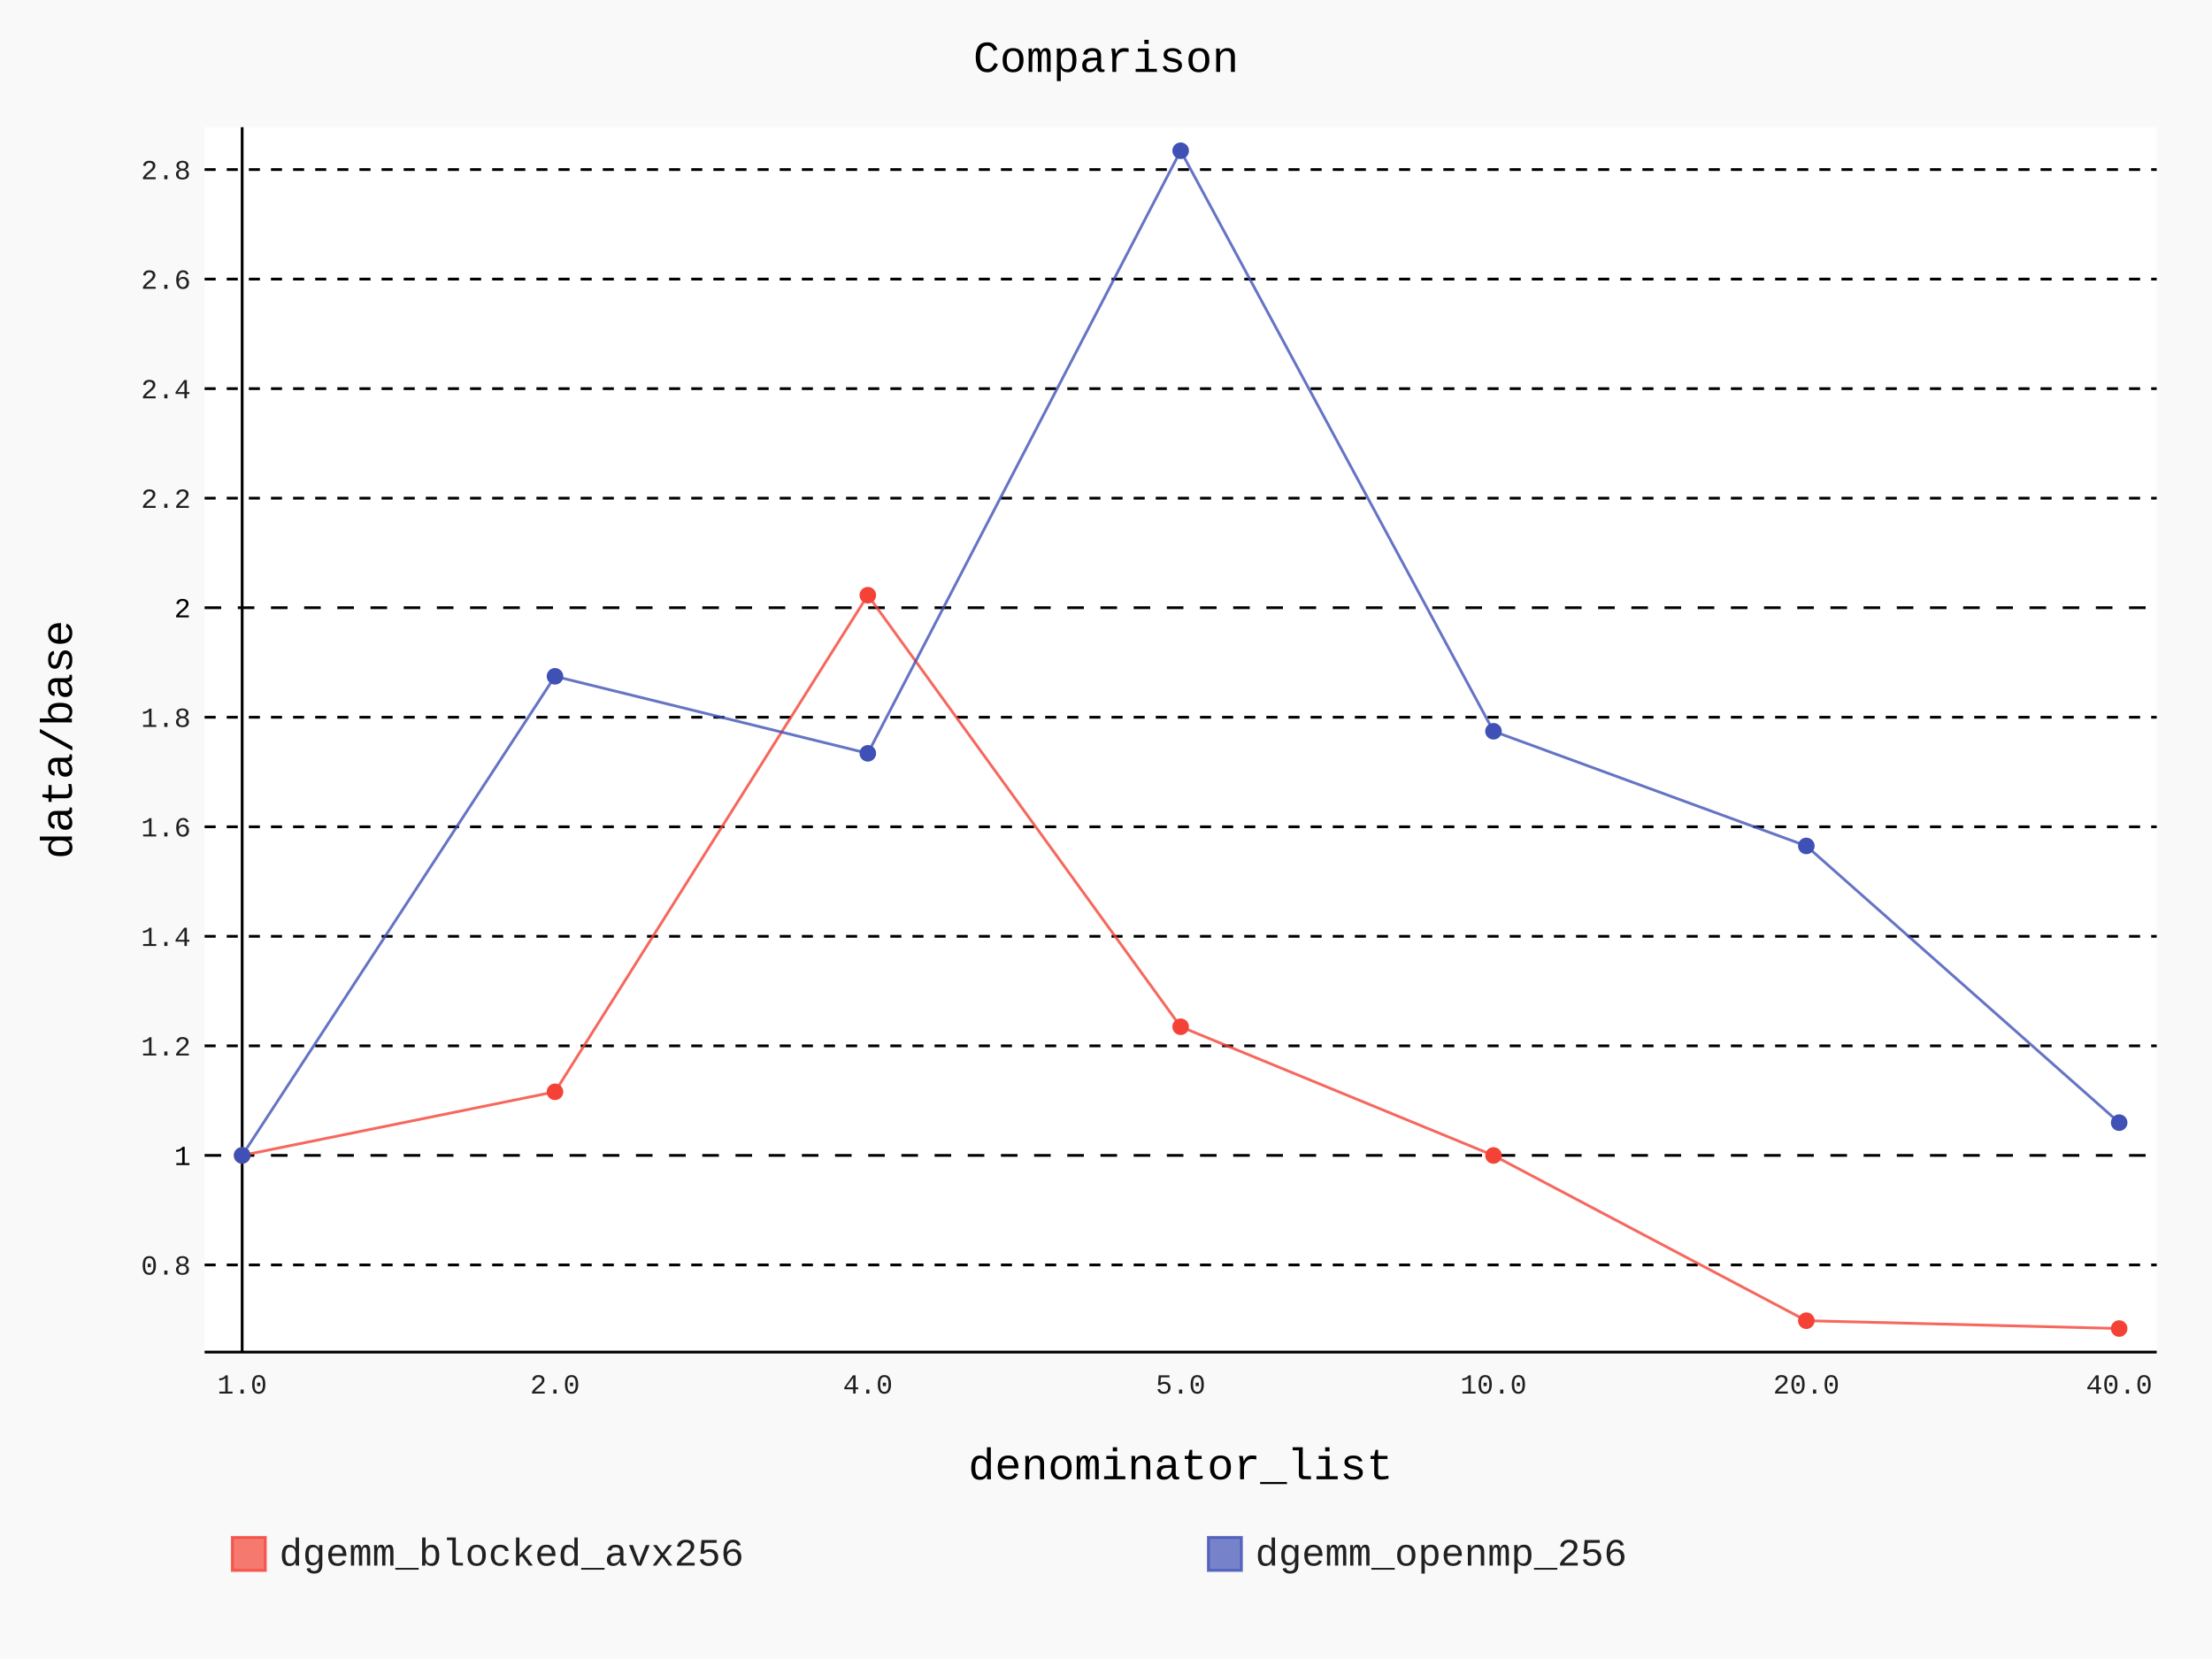
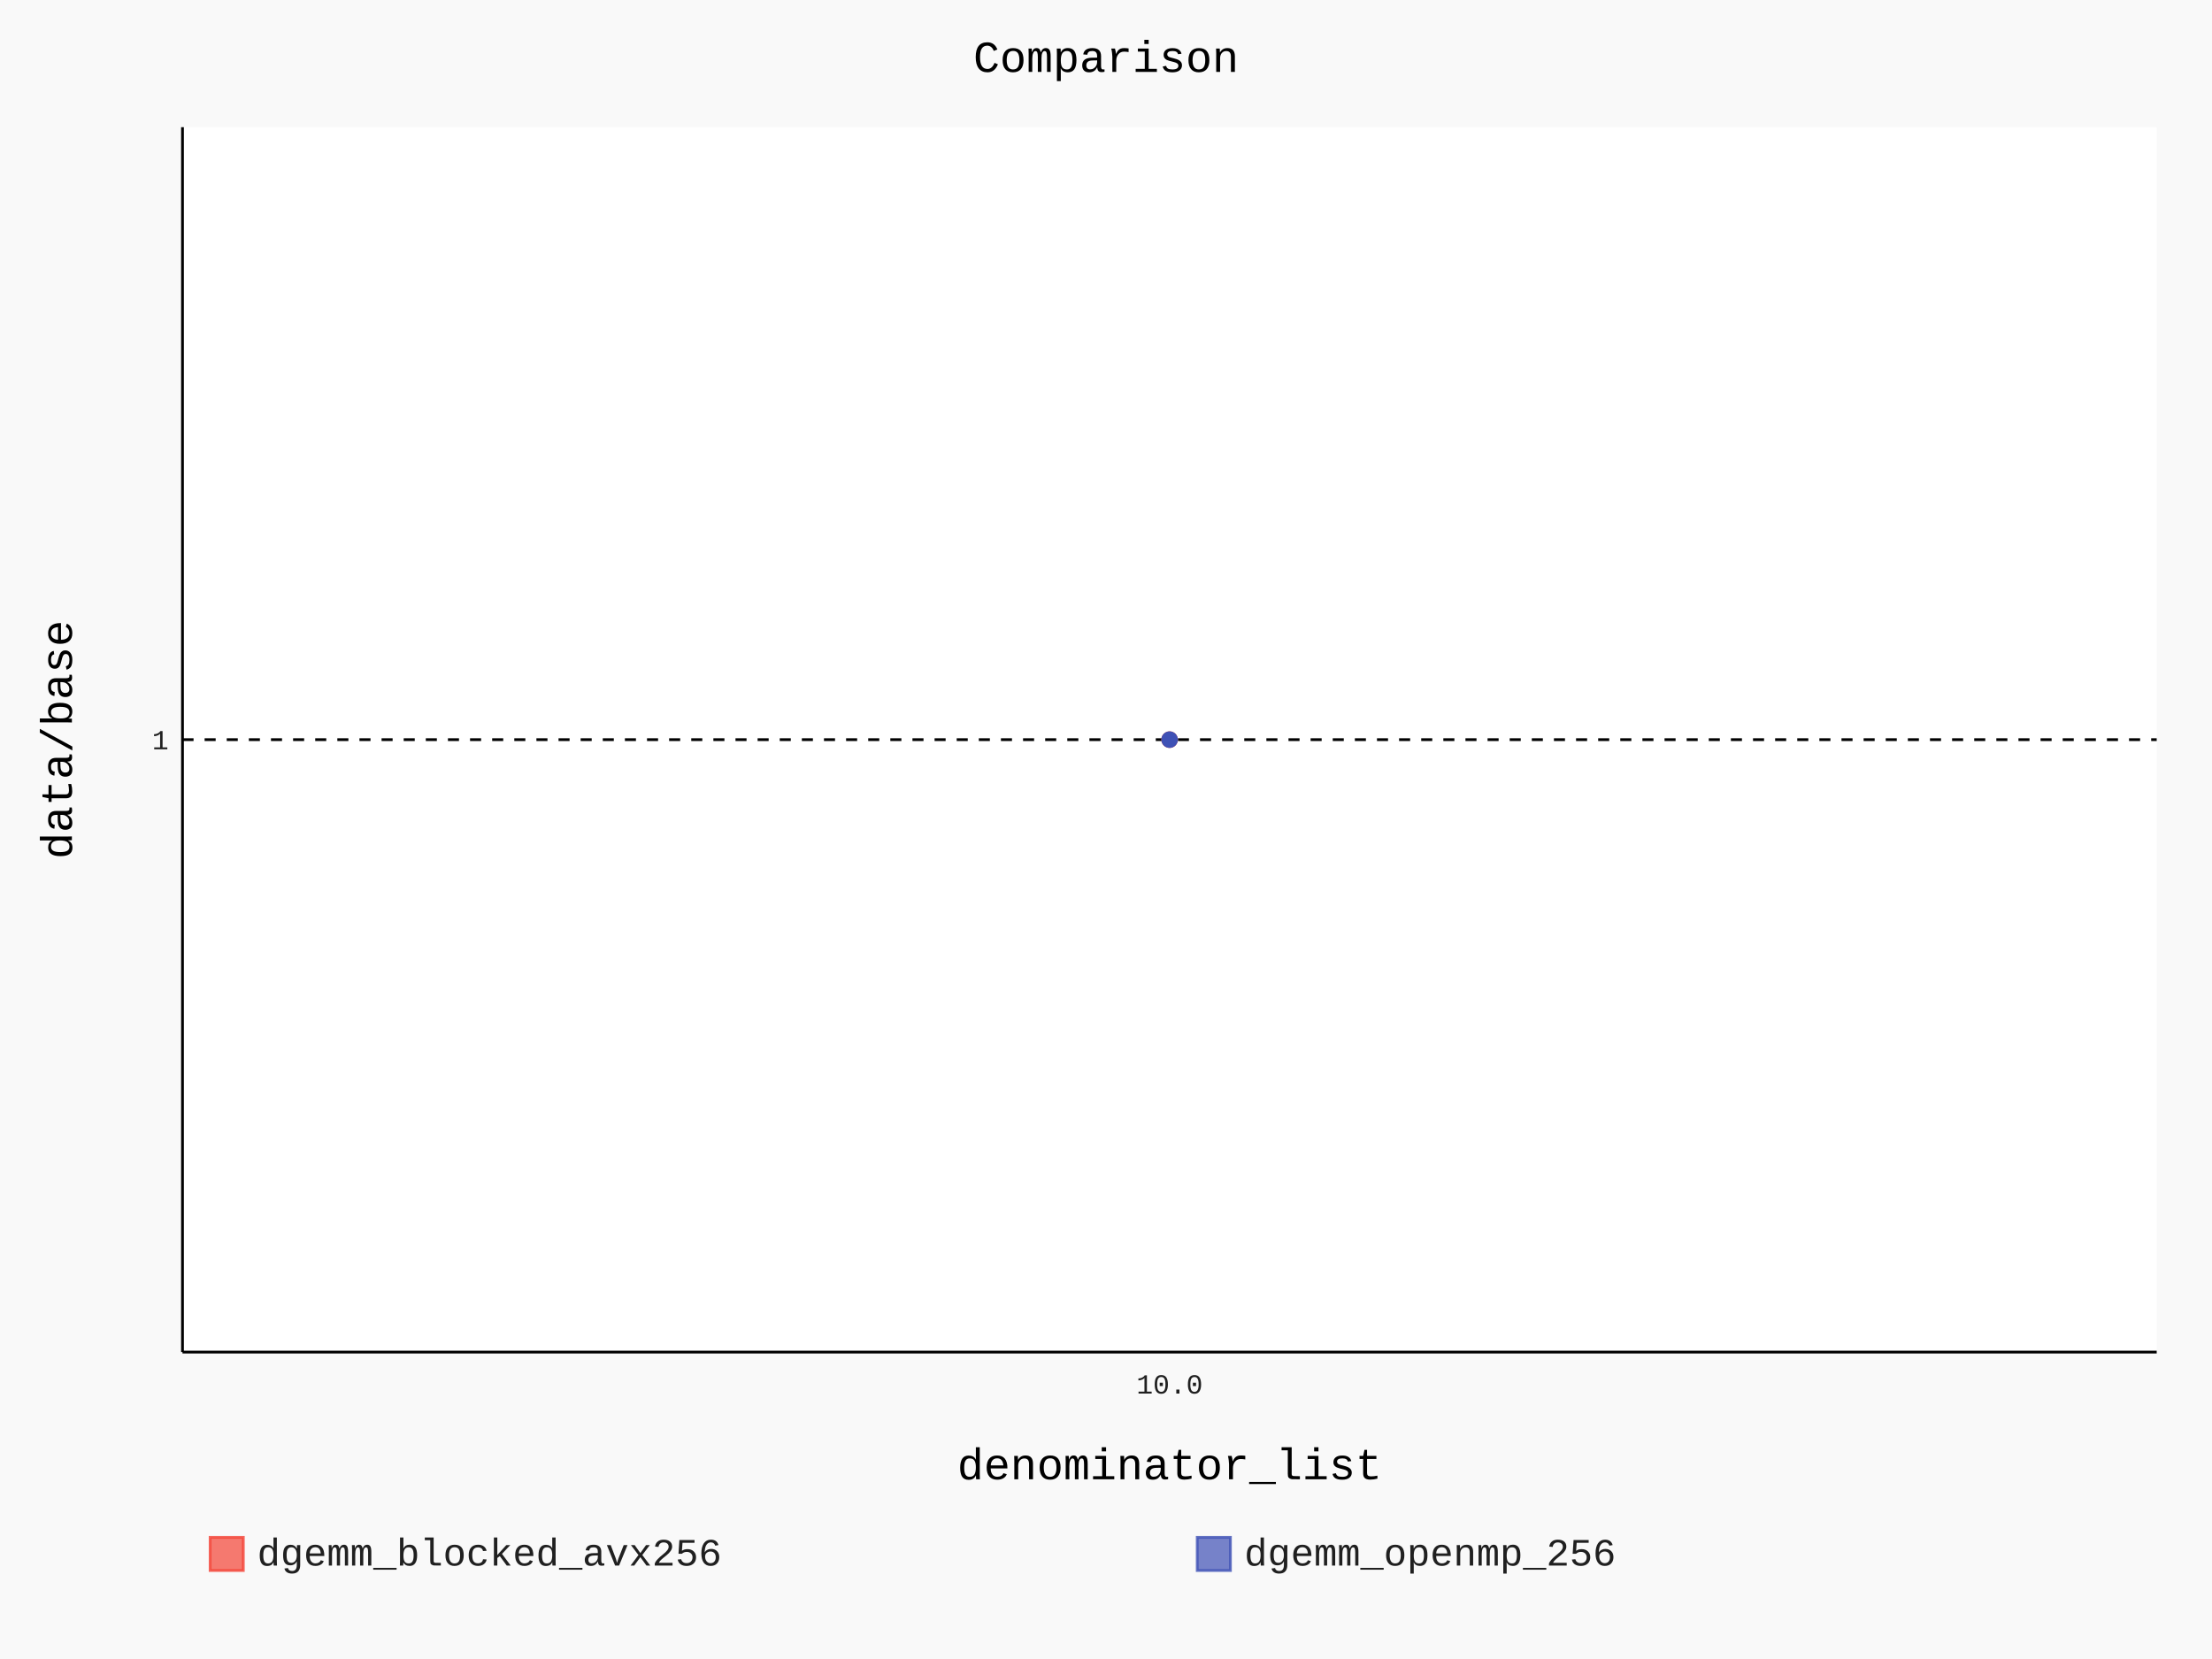
- <svg xmlns="http://www.w3.org/2000/svg" id="chart-37c00d6b-cbca-4cd6-acf3-2c5ea2961d63" class="pygal-chart" viewBox="0 0 800 600">
+ <svg xmlns="http://www.w3.org/2000/svg" id="chart-632fde57-b09f-4714-81ef-dfed9ee01eec" class="pygal-chart" viewBox="0 0 800 600">
  <defs>
-     <style type="text/css">#chart-37c00d6b-cbca-4cd6-acf3-2c5ea2961d63{-webkit-user-select:none;-webkit-font-smoothing:antialiased;font-family:Consolas,"Liberation Mono",Menlo,Courier,monospace}#chart-37c00d6b-cbca-4cd6-acf3-2c5ea2961d63 .title{font-family:Consolas,"Liberation Mono",Menlo,Courier,monospace;font-size:16px}#chart-37c00d6b-cbca-4cd6-acf3-2c5ea2961d63 .legends .legend text{font-family:Consolas,"Liberation Mono",Menlo,Courier,monospace;font-size:14px}#chart-37c00d6b-cbca-4cd6-acf3-2c5ea2961d63 .axis text{font-family:Consolas,"Liberation Mono",Menlo,Courier,monospace;font-size:10px}#chart-37c00d6b-cbca-4cd6-acf3-2c5ea2961d63 .axis text.major{font-family:Consolas,"Liberation Mono",Menlo,Courier,monospace;font-size:10px}#chart-37c00d6b-cbca-4cd6-acf3-2c5ea2961d63 .text-overlay text.value{font-family:Consolas,"Liberation Mono",Menlo,Courier,monospace;font-size:16px}#chart-37c00d6b-cbca-4cd6-acf3-2c5ea2961d63 .text-overlay text.label{font-family:Consolas,"Liberation Mono",Menlo,Courier,monospace;font-size:10px}#chart-37c00d6b-cbca-4cd6-acf3-2c5ea2961d63 .tooltip{font-family:Consolas,"Liberation Mono",Menlo,Courier,monospace;font-size:14px}#chart-37c00d6b-cbca-4cd6-acf3-2c5ea2961d63 text.no_data{font-family:Consolas,"Liberation Mono",Menlo,Courier,monospace;font-size:64px}
- #chart-37c00d6b-cbca-4cd6-acf3-2c5ea2961d63{background-color:rgba(249,249,249,1)}#chart-37c00d6b-cbca-4cd6-acf3-2c5ea2961d63 path,#chart-37c00d6b-cbca-4cd6-acf3-2c5ea2961d63 line,#chart-37c00d6b-cbca-4cd6-acf3-2c5ea2961d63 rect,#chart-37c00d6b-cbca-4cd6-acf3-2c5ea2961d63 circle{-webkit-transition:150ms;-moz-transition:150ms;transition:150ms}#chart-37c00d6b-cbca-4cd6-acf3-2c5ea2961d63 .graph &gt; .background{fill:rgba(249,249,249,1)}#chart-37c00d6b-cbca-4cd6-acf3-2c5ea2961d63 .plot &gt; .background{fill:rgba(255,255,255,1)}#chart-37c00d6b-cbca-4cd6-acf3-2c5ea2961d63 .graph{fill:rgba(0,0,0,.87)}#chart-37c00d6b-cbca-4cd6-acf3-2c5ea2961d63 text.no_data{fill:rgba(0,0,0,1)}#chart-37c00d6b-cbca-4cd6-acf3-2c5ea2961d63 .title{fill:rgba(0,0,0,1)}#chart-37c00d6b-cbca-4cd6-acf3-2c5ea2961d63 .legends .legend text{fill:rgba(0,0,0,.87)}#chart-37c00d6b-cbca-4cd6-acf3-2c5ea2961d63 .legends .legend:hover text{fill:rgba(0,0,0,1)}#chart-37c00d6b-cbca-4cd6-acf3-2c5ea2961d63 .axis .line{stroke:rgba(0,0,0,1)}#chart-37c00d6b-cbca-4cd6-acf3-2c5ea2961d63 .axis .guide.line{stroke:rgba(0,0,0,.54)}#chart-37c00d6b-cbca-4cd6-acf3-2c5ea2961d63 .axis .major.line{stroke:rgba(0,0,0,.87)}#chart-37c00d6b-cbca-4cd6-acf3-2c5ea2961d63 .axis text.major{fill:rgba(0,0,0,1)}#chart-37c00d6b-cbca-4cd6-acf3-2c5ea2961d63 .axis.y .guides:hover .guide.line,#chart-37c00d6b-cbca-4cd6-acf3-2c5ea2961d63 .line-graph .axis.x .guides:hover .guide.line,#chart-37c00d6b-cbca-4cd6-acf3-2c5ea2961d63 .stackedline-graph .axis.x .guides:hover .guide.line,#chart-37c00d6b-cbca-4cd6-acf3-2c5ea2961d63 .xy-graph .axis.x .guides:hover .guide.line{stroke:rgba(0,0,0,1)}#chart-37c00d6b-cbca-4cd6-acf3-2c5ea2961d63 .axis .guides:hover text{fill:rgba(0,0,0,1)}#chart-37c00d6b-cbca-4cd6-acf3-2c5ea2961d63 .reactive{fill-opacity:.7;stroke-opacity:.8;stroke-width:1}#chart-37c00d6b-cbca-4cd6-acf3-2c5ea2961d63 .ci{stroke:rgba(0,0,0,.87)}#chart-37c00d6b-cbca-4cd6-acf3-2c5ea2961d63 .reactive.active,#chart-37c00d6b-cbca-4cd6-acf3-2c5ea2961d63 .active .reactive{fill-opacity:.8;stroke-opacity:.9;stroke-width:4}#chart-37c00d6b-cbca-4cd6-acf3-2c5ea2961d63 .ci .reactive.active{stroke-width:1.5}#chart-37c00d6b-cbca-4cd6-acf3-2c5ea2961d63 .series text{fill:rgba(0,0,0,1)}#chart-37c00d6b-cbca-4cd6-acf3-2c5ea2961d63 .tooltip rect{fill:rgba(255,255,255,1);stroke:rgba(0,0,0,1);-webkit-transition:opacity 150ms;-moz-transition:opacity 150ms;transition:opacity 150ms}#chart-37c00d6b-cbca-4cd6-acf3-2c5ea2961d63 .tooltip .label{fill:rgba(0,0,0,.87)}#chart-37c00d6b-cbca-4cd6-acf3-2c5ea2961d63 .tooltip .label{fill:rgba(0,0,0,.87)}#chart-37c00d6b-cbca-4cd6-acf3-2c5ea2961d63 .tooltip .legend{font-size:.8em;fill:rgba(0,0,0,.54)}#chart-37c00d6b-cbca-4cd6-acf3-2c5ea2961d63 .tooltip .x_label{font-size:.6em;fill:rgba(0,0,0,1)}#chart-37c00d6b-cbca-4cd6-acf3-2c5ea2961d63 .tooltip .xlink{font-size:.5em;text-decoration:underline}#chart-37c00d6b-cbca-4cd6-acf3-2c5ea2961d63 .tooltip .value{font-size:1.5em}#chart-37c00d6b-cbca-4cd6-acf3-2c5ea2961d63 .bound{font-size:.5em}#chart-37c00d6b-cbca-4cd6-acf3-2c5ea2961d63 .max-value{font-size:.75em;fill:rgba(0,0,0,.54)}#chart-37c00d6b-cbca-4cd6-acf3-2c5ea2961d63 .map-element{fill:rgba(255,255,255,1);stroke:rgba(0,0,0,.54) !important}#chart-37c00d6b-cbca-4cd6-acf3-2c5ea2961d63 .map-element .reactive{fill-opacity:inherit;stroke-opacity:inherit}#chart-37c00d6b-cbca-4cd6-acf3-2c5ea2961d63 .color-0,#chart-37c00d6b-cbca-4cd6-acf3-2c5ea2961d63 .color-0 a:visited{stroke:#F44336;fill:#F44336}#chart-37c00d6b-cbca-4cd6-acf3-2c5ea2961d63 .color-1,#chart-37c00d6b-cbca-4cd6-acf3-2c5ea2961d63 .color-1 a:visited{stroke:#3F51B5;fill:#3F51B5}#chart-37c00d6b-cbca-4cd6-acf3-2c5ea2961d63 .text-overlay .color-0 text{fill:black}#chart-37c00d6b-cbca-4cd6-acf3-2c5ea2961d63 .text-overlay .color-1 text{fill:black}
- #chart-37c00d6b-cbca-4cd6-acf3-2c5ea2961d63 text.no_data{text-anchor:middle}#chart-37c00d6b-cbca-4cd6-acf3-2c5ea2961d63 .guide.line{fill:none}#chart-37c00d6b-cbca-4cd6-acf3-2c5ea2961d63 .centered{text-anchor:middle}#chart-37c00d6b-cbca-4cd6-acf3-2c5ea2961d63 .title{text-anchor:middle}#chart-37c00d6b-cbca-4cd6-acf3-2c5ea2961d63 .legends .legend text{fill-opacity:1}#chart-37c00d6b-cbca-4cd6-acf3-2c5ea2961d63 .axis.x text{text-anchor:middle}#chart-37c00d6b-cbca-4cd6-acf3-2c5ea2961d63 .axis.x:not(.web) text[transform]{text-anchor:start}#chart-37c00d6b-cbca-4cd6-acf3-2c5ea2961d63 .axis.x:not(.web) text[transform].backwards{text-anchor:end}#chart-37c00d6b-cbca-4cd6-acf3-2c5ea2961d63 .axis.y text{text-anchor:end}#chart-37c00d6b-cbca-4cd6-acf3-2c5ea2961d63 .axis.y text[transform].backwards{text-anchor:start}#chart-37c00d6b-cbca-4cd6-acf3-2c5ea2961d63 .axis.y2 text{text-anchor:start}#chart-37c00d6b-cbca-4cd6-acf3-2c5ea2961d63 .axis.y2 text[transform].backwards{text-anchor:end}#chart-37c00d6b-cbca-4cd6-acf3-2c5ea2961d63 .axis .guide.line{stroke-dasharray:4,4;stroke:black}#chart-37c00d6b-cbca-4cd6-acf3-2c5ea2961d63 .axis .major.guide.line{stroke-dasharray:6,6;stroke:black}#chart-37c00d6b-cbca-4cd6-acf3-2c5ea2961d63 .horizontal .axis.y .guide.line,#chart-37c00d6b-cbca-4cd6-acf3-2c5ea2961d63 .horizontal .axis.y2 .guide.line,#chart-37c00d6b-cbca-4cd6-acf3-2c5ea2961d63 .vertical .axis.x .guide.line{opacity:0}#chart-37c00d6b-cbca-4cd6-acf3-2c5ea2961d63 .horizontal .axis.always_show .guide.line,#chart-37c00d6b-cbca-4cd6-acf3-2c5ea2961d63 .vertical .axis.always_show .guide.line{opacity:1 !important}#chart-37c00d6b-cbca-4cd6-acf3-2c5ea2961d63 .axis.y .guides:hover .guide.line,#chart-37c00d6b-cbca-4cd6-acf3-2c5ea2961d63 .axis.y2 .guides:hover .guide.line,#chart-37c00d6b-cbca-4cd6-acf3-2c5ea2961d63 .axis.x .guides:hover .guide.line{opacity:1}#chart-37c00d6b-cbca-4cd6-acf3-2c5ea2961d63 .axis .guides:hover text{opacity:1}#chart-37c00d6b-cbca-4cd6-acf3-2c5ea2961d63 .nofill{fill:none}#chart-37c00d6b-cbca-4cd6-acf3-2c5ea2961d63 .subtle-fill{fill-opacity:.2}#chart-37c00d6b-cbca-4cd6-acf3-2c5ea2961d63 .dot{stroke-width:1px;fill-opacity:1;stroke-opacity:1}#chart-37c00d6b-cbca-4cd6-acf3-2c5ea2961d63 .dot.active{stroke-width:5px}#chart-37c00d6b-cbca-4cd6-acf3-2c5ea2961d63 .dot.negative{fill:transparent}#chart-37c00d6b-cbca-4cd6-acf3-2c5ea2961d63 text,#chart-37c00d6b-cbca-4cd6-acf3-2c5ea2961d63 tspan{stroke:none !important}#chart-37c00d6b-cbca-4cd6-acf3-2c5ea2961d63 .series text.active{opacity:1}#chart-37c00d6b-cbca-4cd6-acf3-2c5ea2961d63 .tooltip rect{fill-opacity:.95;stroke-width:.5}#chart-37c00d6b-cbca-4cd6-acf3-2c5ea2961d63 .tooltip text{fill-opacity:1}#chart-37c00d6b-cbca-4cd6-acf3-2c5ea2961d63 .showable{visibility:hidden}#chart-37c00d6b-cbca-4cd6-acf3-2c5ea2961d63 .showable.shown{visibility:visible}#chart-37c00d6b-cbca-4cd6-acf3-2c5ea2961d63 .gauge-background{fill:rgba(229,229,229,1);stroke:none}#chart-37c00d6b-cbca-4cd6-acf3-2c5ea2961d63 .bg-lines{stroke:rgba(249,249,249,1);stroke-width:2px}</style>
+     <style type="text/css">#chart-632fde57-b09f-4714-81ef-dfed9ee01eec{-webkit-user-select:none;-webkit-font-smoothing:antialiased;font-family:Consolas,"Liberation Mono",Menlo,Courier,monospace}#chart-632fde57-b09f-4714-81ef-dfed9ee01eec .title{font-family:Consolas,"Liberation Mono",Menlo,Courier,monospace;font-size:16px}#chart-632fde57-b09f-4714-81ef-dfed9ee01eec .legends .legend text{font-family:Consolas,"Liberation Mono",Menlo,Courier,monospace;font-size:14px}#chart-632fde57-b09f-4714-81ef-dfed9ee01eec .axis text{font-family:Consolas,"Liberation Mono",Menlo,Courier,monospace;font-size:10px}#chart-632fde57-b09f-4714-81ef-dfed9ee01eec .axis text.major{font-family:Consolas,"Liberation Mono",Menlo,Courier,monospace;font-size:10px}#chart-632fde57-b09f-4714-81ef-dfed9ee01eec .text-overlay text.value{font-family:Consolas,"Liberation Mono",Menlo,Courier,monospace;font-size:16px}#chart-632fde57-b09f-4714-81ef-dfed9ee01eec .text-overlay text.label{font-family:Consolas,"Liberation Mono",Menlo,Courier,monospace;font-size:10px}#chart-632fde57-b09f-4714-81ef-dfed9ee01eec .tooltip{font-family:Consolas,"Liberation Mono",Menlo,Courier,monospace;font-size:14px}#chart-632fde57-b09f-4714-81ef-dfed9ee01eec text.no_data{font-family:Consolas,"Liberation Mono",Menlo,Courier,monospace;font-size:64px}
+ #chart-632fde57-b09f-4714-81ef-dfed9ee01eec{background-color:rgba(249,249,249,1)}#chart-632fde57-b09f-4714-81ef-dfed9ee01eec path,#chart-632fde57-b09f-4714-81ef-dfed9ee01eec line,#chart-632fde57-b09f-4714-81ef-dfed9ee01eec rect,#chart-632fde57-b09f-4714-81ef-dfed9ee01eec circle{-webkit-transition:150ms;-moz-transition:150ms;transition:150ms}#chart-632fde57-b09f-4714-81ef-dfed9ee01eec .graph &gt; .background{fill:rgba(249,249,249,1)}#chart-632fde57-b09f-4714-81ef-dfed9ee01eec .plot &gt; .background{fill:rgba(255,255,255,1)}#chart-632fde57-b09f-4714-81ef-dfed9ee01eec .graph{fill:rgba(0,0,0,.87)}#chart-632fde57-b09f-4714-81ef-dfed9ee01eec text.no_data{fill:rgba(0,0,0,1)}#chart-632fde57-b09f-4714-81ef-dfed9ee01eec .title{fill:rgba(0,0,0,1)}#chart-632fde57-b09f-4714-81ef-dfed9ee01eec .legends .legend text{fill:rgba(0,0,0,.87)}#chart-632fde57-b09f-4714-81ef-dfed9ee01eec .legends .legend:hover text{fill:rgba(0,0,0,1)}#chart-632fde57-b09f-4714-81ef-dfed9ee01eec .axis .line{stroke:rgba(0,0,0,1)}#chart-632fde57-b09f-4714-81ef-dfed9ee01eec .axis .guide.line{stroke:rgba(0,0,0,.54)}#chart-632fde57-b09f-4714-81ef-dfed9ee01eec .axis .major.line{stroke:rgba(0,0,0,.87)}#chart-632fde57-b09f-4714-81ef-dfed9ee01eec .axis text.major{fill:rgba(0,0,0,1)}#chart-632fde57-b09f-4714-81ef-dfed9ee01eec .axis.y .guides:hover .guide.line,#chart-632fde57-b09f-4714-81ef-dfed9ee01eec .line-graph .axis.x .guides:hover .guide.line,#chart-632fde57-b09f-4714-81ef-dfed9ee01eec .stackedline-graph .axis.x .guides:hover .guide.line,#chart-632fde57-b09f-4714-81ef-dfed9ee01eec .xy-graph .axis.x .guides:hover .guide.line{stroke:rgba(0,0,0,1)}#chart-632fde57-b09f-4714-81ef-dfed9ee01eec .axis .guides:hover text{fill:rgba(0,0,0,1)}#chart-632fde57-b09f-4714-81ef-dfed9ee01eec .reactive{fill-opacity:.7;stroke-opacity:.8;stroke-width:1}#chart-632fde57-b09f-4714-81ef-dfed9ee01eec .ci{stroke:rgba(0,0,0,.87)}#chart-632fde57-b09f-4714-81ef-dfed9ee01eec .reactive.active,#chart-632fde57-b09f-4714-81ef-dfed9ee01eec .active .reactive{fill-opacity:.8;stroke-opacity:.9;stroke-width:4}#chart-632fde57-b09f-4714-81ef-dfed9ee01eec .ci .reactive.active{stroke-width:1.5}#chart-632fde57-b09f-4714-81ef-dfed9ee01eec .series text{fill:rgba(0,0,0,1)}#chart-632fde57-b09f-4714-81ef-dfed9ee01eec .tooltip rect{fill:rgba(255,255,255,1);stroke:rgba(0,0,0,1);-webkit-transition:opacity 150ms;-moz-transition:opacity 150ms;transition:opacity 150ms}#chart-632fde57-b09f-4714-81ef-dfed9ee01eec .tooltip .label{fill:rgba(0,0,0,.87)}#chart-632fde57-b09f-4714-81ef-dfed9ee01eec .tooltip .label{fill:rgba(0,0,0,.87)}#chart-632fde57-b09f-4714-81ef-dfed9ee01eec .tooltip .legend{font-size:.8em;fill:rgba(0,0,0,.54)}#chart-632fde57-b09f-4714-81ef-dfed9ee01eec .tooltip .x_label{font-size:.6em;fill:rgba(0,0,0,1)}#chart-632fde57-b09f-4714-81ef-dfed9ee01eec .tooltip .xlink{font-size:.5em;text-decoration:underline}#chart-632fde57-b09f-4714-81ef-dfed9ee01eec .tooltip .value{font-size:1.5em}#chart-632fde57-b09f-4714-81ef-dfed9ee01eec .bound{font-size:.5em}#chart-632fde57-b09f-4714-81ef-dfed9ee01eec .max-value{font-size:.75em;fill:rgba(0,0,0,.54)}#chart-632fde57-b09f-4714-81ef-dfed9ee01eec .map-element{fill:rgba(255,255,255,1);stroke:rgba(0,0,0,.54) !important}#chart-632fde57-b09f-4714-81ef-dfed9ee01eec .map-element .reactive{fill-opacity:inherit;stroke-opacity:inherit}#chart-632fde57-b09f-4714-81ef-dfed9ee01eec .color-0,#chart-632fde57-b09f-4714-81ef-dfed9ee01eec .color-0 a:visited{stroke:#F44336;fill:#F44336}#chart-632fde57-b09f-4714-81ef-dfed9ee01eec .color-1,#chart-632fde57-b09f-4714-81ef-dfed9ee01eec .color-1 a:visited{stroke:#3F51B5;fill:#3F51B5}#chart-632fde57-b09f-4714-81ef-dfed9ee01eec .text-overlay .color-0 text{fill:black}#chart-632fde57-b09f-4714-81ef-dfed9ee01eec .text-overlay .color-1 text{fill:black}
+ #chart-632fde57-b09f-4714-81ef-dfed9ee01eec text.no_data{text-anchor:middle}#chart-632fde57-b09f-4714-81ef-dfed9ee01eec .guide.line{fill:none}#chart-632fde57-b09f-4714-81ef-dfed9ee01eec .centered{text-anchor:middle}#chart-632fde57-b09f-4714-81ef-dfed9ee01eec .title{text-anchor:middle}#chart-632fde57-b09f-4714-81ef-dfed9ee01eec .legends .legend text{fill-opacity:1}#chart-632fde57-b09f-4714-81ef-dfed9ee01eec .axis.x text{text-anchor:middle}#chart-632fde57-b09f-4714-81ef-dfed9ee01eec .axis.x:not(.web) text[transform]{text-anchor:start}#chart-632fde57-b09f-4714-81ef-dfed9ee01eec .axis.x:not(.web) text[transform].backwards{text-anchor:end}#chart-632fde57-b09f-4714-81ef-dfed9ee01eec .axis.y text{text-anchor:end}#chart-632fde57-b09f-4714-81ef-dfed9ee01eec .axis.y text[transform].backwards{text-anchor:start}#chart-632fde57-b09f-4714-81ef-dfed9ee01eec .axis.y2 text{text-anchor:start}#chart-632fde57-b09f-4714-81ef-dfed9ee01eec .axis.y2 text[transform].backwards{text-anchor:end}#chart-632fde57-b09f-4714-81ef-dfed9ee01eec .axis .guide.line{stroke-dasharray:4,4;stroke:black}#chart-632fde57-b09f-4714-81ef-dfed9ee01eec .axis .major.guide.line{stroke-dasharray:6,6;stroke:black}#chart-632fde57-b09f-4714-81ef-dfed9ee01eec .horizontal .axis.y .guide.line,#chart-632fde57-b09f-4714-81ef-dfed9ee01eec .horizontal .axis.y2 .guide.line,#chart-632fde57-b09f-4714-81ef-dfed9ee01eec .vertical .axis.x .guide.line{opacity:0}#chart-632fde57-b09f-4714-81ef-dfed9ee01eec .horizontal .axis.always_show .guide.line,#chart-632fde57-b09f-4714-81ef-dfed9ee01eec .vertical .axis.always_show .guide.line{opacity:1 !important}#chart-632fde57-b09f-4714-81ef-dfed9ee01eec .axis.y .guides:hover .guide.line,#chart-632fde57-b09f-4714-81ef-dfed9ee01eec .axis.y2 .guides:hover .guide.line,#chart-632fde57-b09f-4714-81ef-dfed9ee01eec .axis.x .guides:hover .guide.line{opacity:1}#chart-632fde57-b09f-4714-81ef-dfed9ee01eec .axis .guides:hover text{opacity:1}#chart-632fde57-b09f-4714-81ef-dfed9ee01eec .nofill{fill:none}#chart-632fde57-b09f-4714-81ef-dfed9ee01eec .subtle-fill{fill-opacity:.2}#chart-632fde57-b09f-4714-81ef-dfed9ee01eec .dot{stroke-width:1px;fill-opacity:1;stroke-opacity:1}#chart-632fde57-b09f-4714-81ef-dfed9ee01eec .dot.active{stroke-width:5px}#chart-632fde57-b09f-4714-81ef-dfed9ee01eec .dot.negative{fill:transparent}#chart-632fde57-b09f-4714-81ef-dfed9ee01eec text,#chart-632fde57-b09f-4714-81ef-dfed9ee01eec tspan{stroke:none !important}#chart-632fde57-b09f-4714-81ef-dfed9ee01eec .series text.active{opacity:1}#chart-632fde57-b09f-4714-81ef-dfed9ee01eec .tooltip rect{fill-opacity:.95;stroke-width:.5}#chart-632fde57-b09f-4714-81ef-dfed9ee01eec .tooltip text{fill-opacity:1}#chart-632fde57-b09f-4714-81ef-dfed9ee01eec .showable{visibility:hidden}#chart-632fde57-b09f-4714-81ef-dfed9ee01eec .showable.shown{visibility:visible}#chart-632fde57-b09f-4714-81ef-dfed9ee01eec .gauge-background{fill:rgba(229,229,229,1);stroke:none}#chart-632fde57-b09f-4714-81ef-dfed9ee01eec .bg-lines{stroke:rgba(249,249,249,1);stroke-width:2px}</style>
  </defs>
  <g class="graph line-graph vertical">
    <rect x="0" y="0" width="800" height="600" class="background" />
-     <g transform="translate(74, 46)" class="plot">
-       <rect x="0" y="0" width="706.0" height="443.0" class="background" />
+     <g transform="translate(66, 46)" class="plot">
+       <rect x="0" y="0" width="714" height="443.0" class="background" />
      <g class="axis y always_show">
-         <path d="M0 443 h706" class="line" />
+         <path d="M0 443 h714" class="line" />
        <g class="guides">
-           <path d="M0 411.477 h706" class="guide line" />
-           <text x="-5" y="414.977" class="">0.8</text>
-         </g>
-         <g class="guides">
-           <path d="M0 371.862 h706" class="major guide line" />
-           <text x="-5" y="375.362" class="major">1</text>
-         </g>
-         <g class="guides">
-           <path d="M0 332.246 h706" class="guide line" />
-           <text x="-5" y="335.746" class="">1.2</text>
-         </g>
-         <g class="guides">
-           <path d="M0 292.631 h706" class="guide line" />
-           <text x="-5" y="296.131" class="">1.4</text>
-         </g>
-         <g class="guides">
-           <path d="M0 253.016 h706" class="guide line" />
-           <text x="-5" y="256.516" class="">1.6</text>
-         </g>
-         <g class="guides">
-           <path d="M0 213.401 h706" class="guide line" />
-           <text x="-5" y="216.901" class="">1.8</text>
-         </g>
-         <g class="guides">
-           <path d="M0 173.786 h706" class="major guide line" />
-           <text x="-5" y="177.286" class="major">2</text>
-         </g>
-         <g class="guides">
-           <path d="M0 134.171 h706" class="guide line" />
-           <text x="-5" y="137.671" class="">2.2</text>
-         </g>
-         <g class="guides">
-           <path d="M0 94.555 h706" class="guide line" />
-           <text x="-5" y="98.055" class="">2.4</text>
-         </g>
-         <g class="guides">
-           <path d="M0 54.94 h706" class="guide line" />
-           <text x="-5" y="58.44" class="">2.6</text>
-         </g>
-         <g class="guides">
-           <path d="M0 15.325 h706" class="guide line" />
-           <text x="-5" y="18.825" class="">2.8</text>
+           <path d="M0 221.5 h714" class="guide line" />
+           <text x="-5" y="225.0" class="">1</text>
        </g>
      </g>
      <g class="axis x">
+         <path d="M0 0 v443" class="line" />
        <g class="guides">
-           <path d="M13.577 0 v443" class="line" />
-           <text x="13.577" y="458.0" class="">1.0</text>
-         </g>
-         <g class="guides">
-           <path d="M126.718 0 v443" class="guide line" />
-           <text x="126.718" y="458.0" class="">2.0</text>
-         </g>
-         <g class="guides">
-           <path d="M239.859 0 v443" class="guide line" />
-           <text x="239.859" y="458.0" class="">4.0</text>
-         </g>
-         <g class="guides">
-           <path d="M353 0 v443" class="guide line" />
-           <text x="353.0" y="458.0" class="">5.0</text>
-         </g>
-         <g class="guides">
-           <path d="M466.141 0 v443" class="guide line" />
-           <text x="466.141" y="458.0" class="">10.0</text>
-         </g>
-         <g class="guides">
-           <path d="M579.282 0 v443" class="guide line" />
-           <text x="579.282" y="458.0" class="">20.0</text>
-         </g>
-         <g class="guides">
-           <path d="M692.423 0 v443" class="guide line" />
-           <text x="692.423" y="458.0" class="">40.0</text>
+           <path d="M357 0 v443" class="guide line" />
+           <text x="357.0" y="458.0" class="">10.0</text>
        </g>
      </g>
-       <g class="series serie-0 color-0">
-         <path d="M13.577 371.862 L126.718 348.871 239.859 169.266 353 325.34 466.141 371.892 579.282 431.649 692.423 434.481" class="line reactive nofill" />
-       </g>
-       <g class="series serie-1 color-1">
-         <path d="M13.577 371.862 L126.718 198.599 239.859 226.452 353 8.519 466.141 218.475 579.282 259.943 692.423 360.022" class="line reactive nofill" />
-       </g>
+       <g class="series serie-0 color-0" />
+       <g class="series serie-1 color-1" />
    </g>
    <g class="titles">
      <text x="400.0" y="26" class="title plot_title">Comparison</text>
-       <text x="427.0" y="535.0" class="title">denominator_list</text>
+       <text x="423.0" y="535.0" class="title">denominator_list</text>
      <text x="0" y="293.5" class="title" transform="rotate(-90 0 267.5)">data/base</text>
    </g>
-     <g transform="translate(74, 46)" class="plot overlay">
+     <g transform="translate(66, 46)" class="plot overlay">
      <g class="series serie-0 color-0">
        <g class="dots">
-           <circle cx="13.577" cy="371.862" r="2.5" class="dot reactive tooltip-trigger" />
-         </g>
-         <g class="dots">
-           <circle cx="126.718" cy="348.871" r="2.5" class="dot reactive tooltip-trigger" />
-         </g>
-         <g class="dots">
-           <circle cx="239.859" cy="169.266" r="2.5" class="dot reactive tooltip-trigger" />
-         </g>
-         <g class="dots">
-           <circle cx="353.0" cy="325.34" r="2.5" class="dot reactive tooltip-trigger" />
-         </g>
-         <g class="dots">
-           <circle cx="466.141" cy="371.892" r="2.5" class="dot reactive tooltip-trigger" />
-         </g>
-         <g class="dots">
-           <circle cx="579.282" cy="431.649" r="2.5" class="dot reactive tooltip-trigger" />
-         </g>
-         <g class="dots">
-           <circle cx="692.423" cy="434.481" r="2.5" class="dot reactive tooltip-trigger" />
+           <circle cx="357.0" cy="221.5" r="2.5" class="dot reactive tooltip-trigger" />
        </g>
      </g>
      <g class="series serie-1 color-1">
        <g class="dots">
-           <circle cx="13.577" cy="371.862" r="2.5" class="dot reactive tooltip-trigger" />
-         </g>
-         <g class="dots">
-           <circle cx="126.718" cy="198.599" r="2.5" class="dot reactive tooltip-trigger" />
-         </g>
-         <g class="dots">
-           <circle cx="239.859" cy="226.452" r="2.5" class="dot reactive tooltip-trigger" />
-         </g>
-         <g class="dots">
-           <circle cx="353.0" cy="8.519" r="2.5" class="dot reactive tooltip-trigger" />
-         </g>
-         <g class="dots">
-           <circle cx="466.141" cy="218.475" r="2.5" class="dot reactive tooltip-trigger" />
-         </g>
-         <g class="dots">
-           <circle cx="579.282" cy="259.943" r="2.5" class="dot reactive tooltip-trigger" />
-         </g>
-         <g class="dots">
-           <circle cx="692.423" cy="360.022" r="2.5" class="dot reactive tooltip-trigger" />
+           <circle cx="357.0" cy="221.5" r="2.5" class="dot reactive tooltip-trigger" />
        </g>
      </g>
    </g>
-     <g transform="translate(74, 46)" class="plot text-overlay">
+     <g transform="translate(66, 46)" class="plot text-overlay">
      <g class="series serie-0 color-0" />
      <g class="series serie-1 color-1" />
    </g>
-     <g transform="translate(74, 46)" class="plot tooltip-overlay">
+     <g transform="translate(66, 46)" class="plot tooltip-overlay">
      <g transform="translate(0 0)" style="opacity: 0" class="tooltip">
        <rect rx="0" ry="0" width="0" height="0" class="tooltip-box" />
        <g class="text" />
      </g>
    </g>
-     <g transform="translate(84, 555)" class="legends">
+     <g transform="translate(76, 555)" class="legends">
      <g id="activate-serie-0" class="legend reactive activate-serie">
        <rect x="0.0" y="1.0" width="12" height="12" class="color-0 reactive" />
        <text x="17.0" y="11.2">dgemm_blocked_avx256</text>
      </g>
      <g id="activate-serie-1" class="legend reactive activate-serie">
-         <rect x="353.0" y="1.0" width="12" height="12" class="color-1 reactive" />
-         <text x="370.0" y="11.2">dgemm_openmp_256</text>
+         <rect x="357.0" y="1.0" width="12" height="12" class="color-1 reactive" />
+         <text x="374.0" y="11.2">dgemm_openmp_256</text>
      </g>
    </g>
  </g>
</svg>
